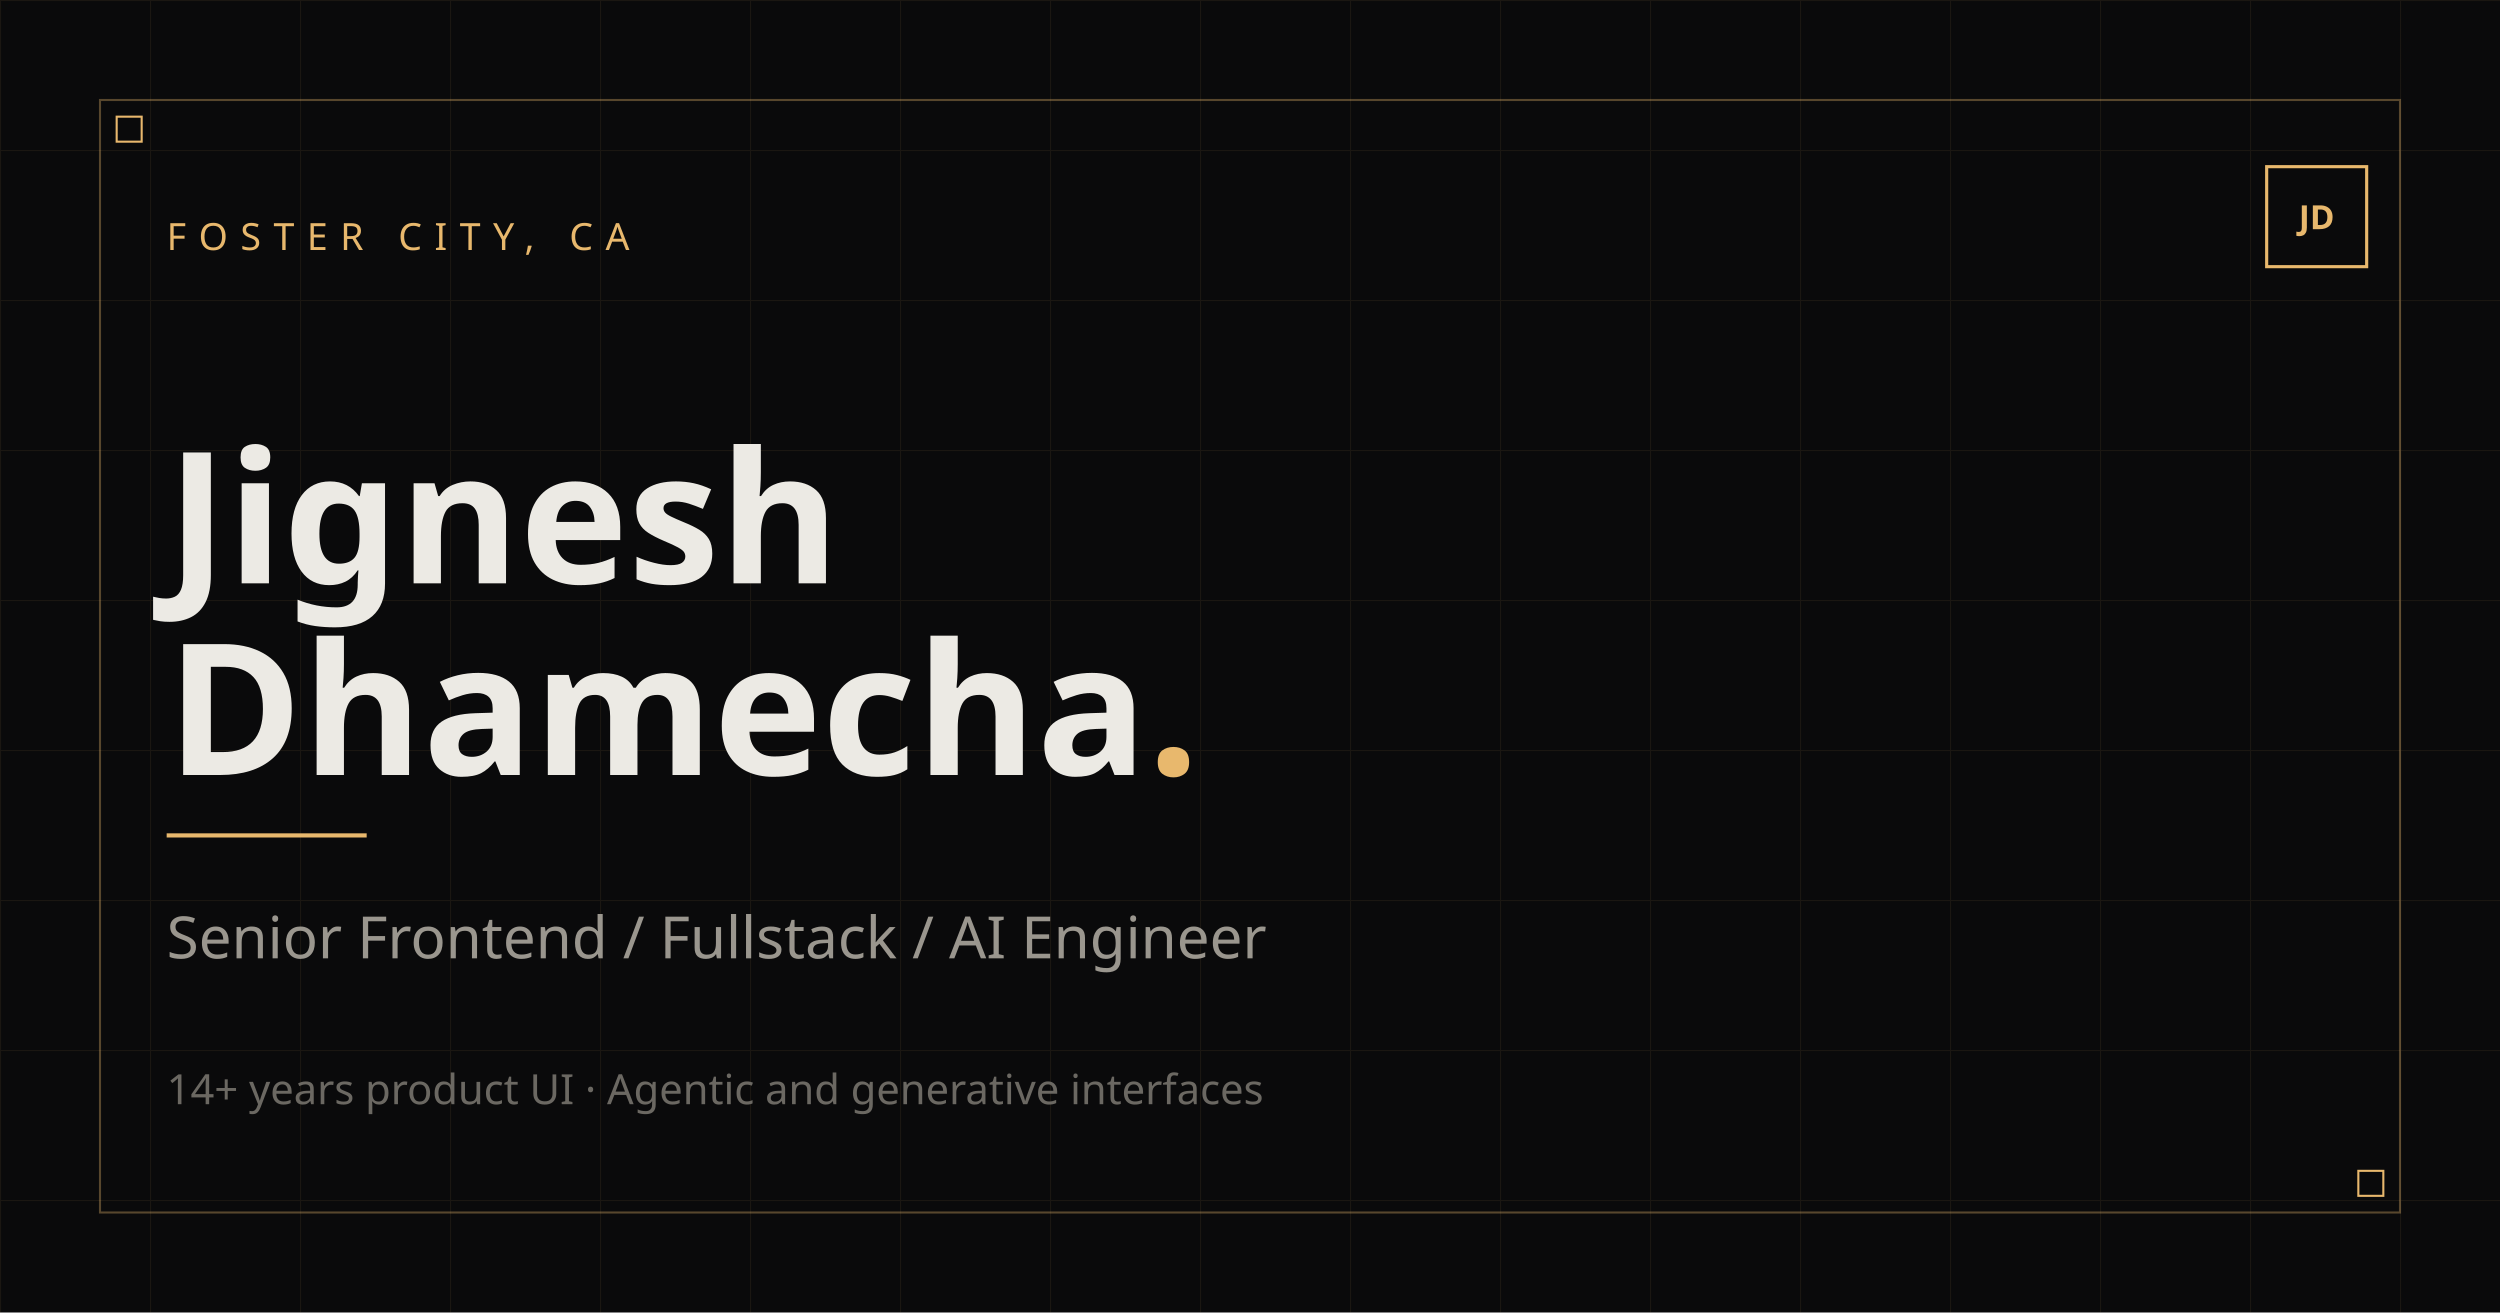
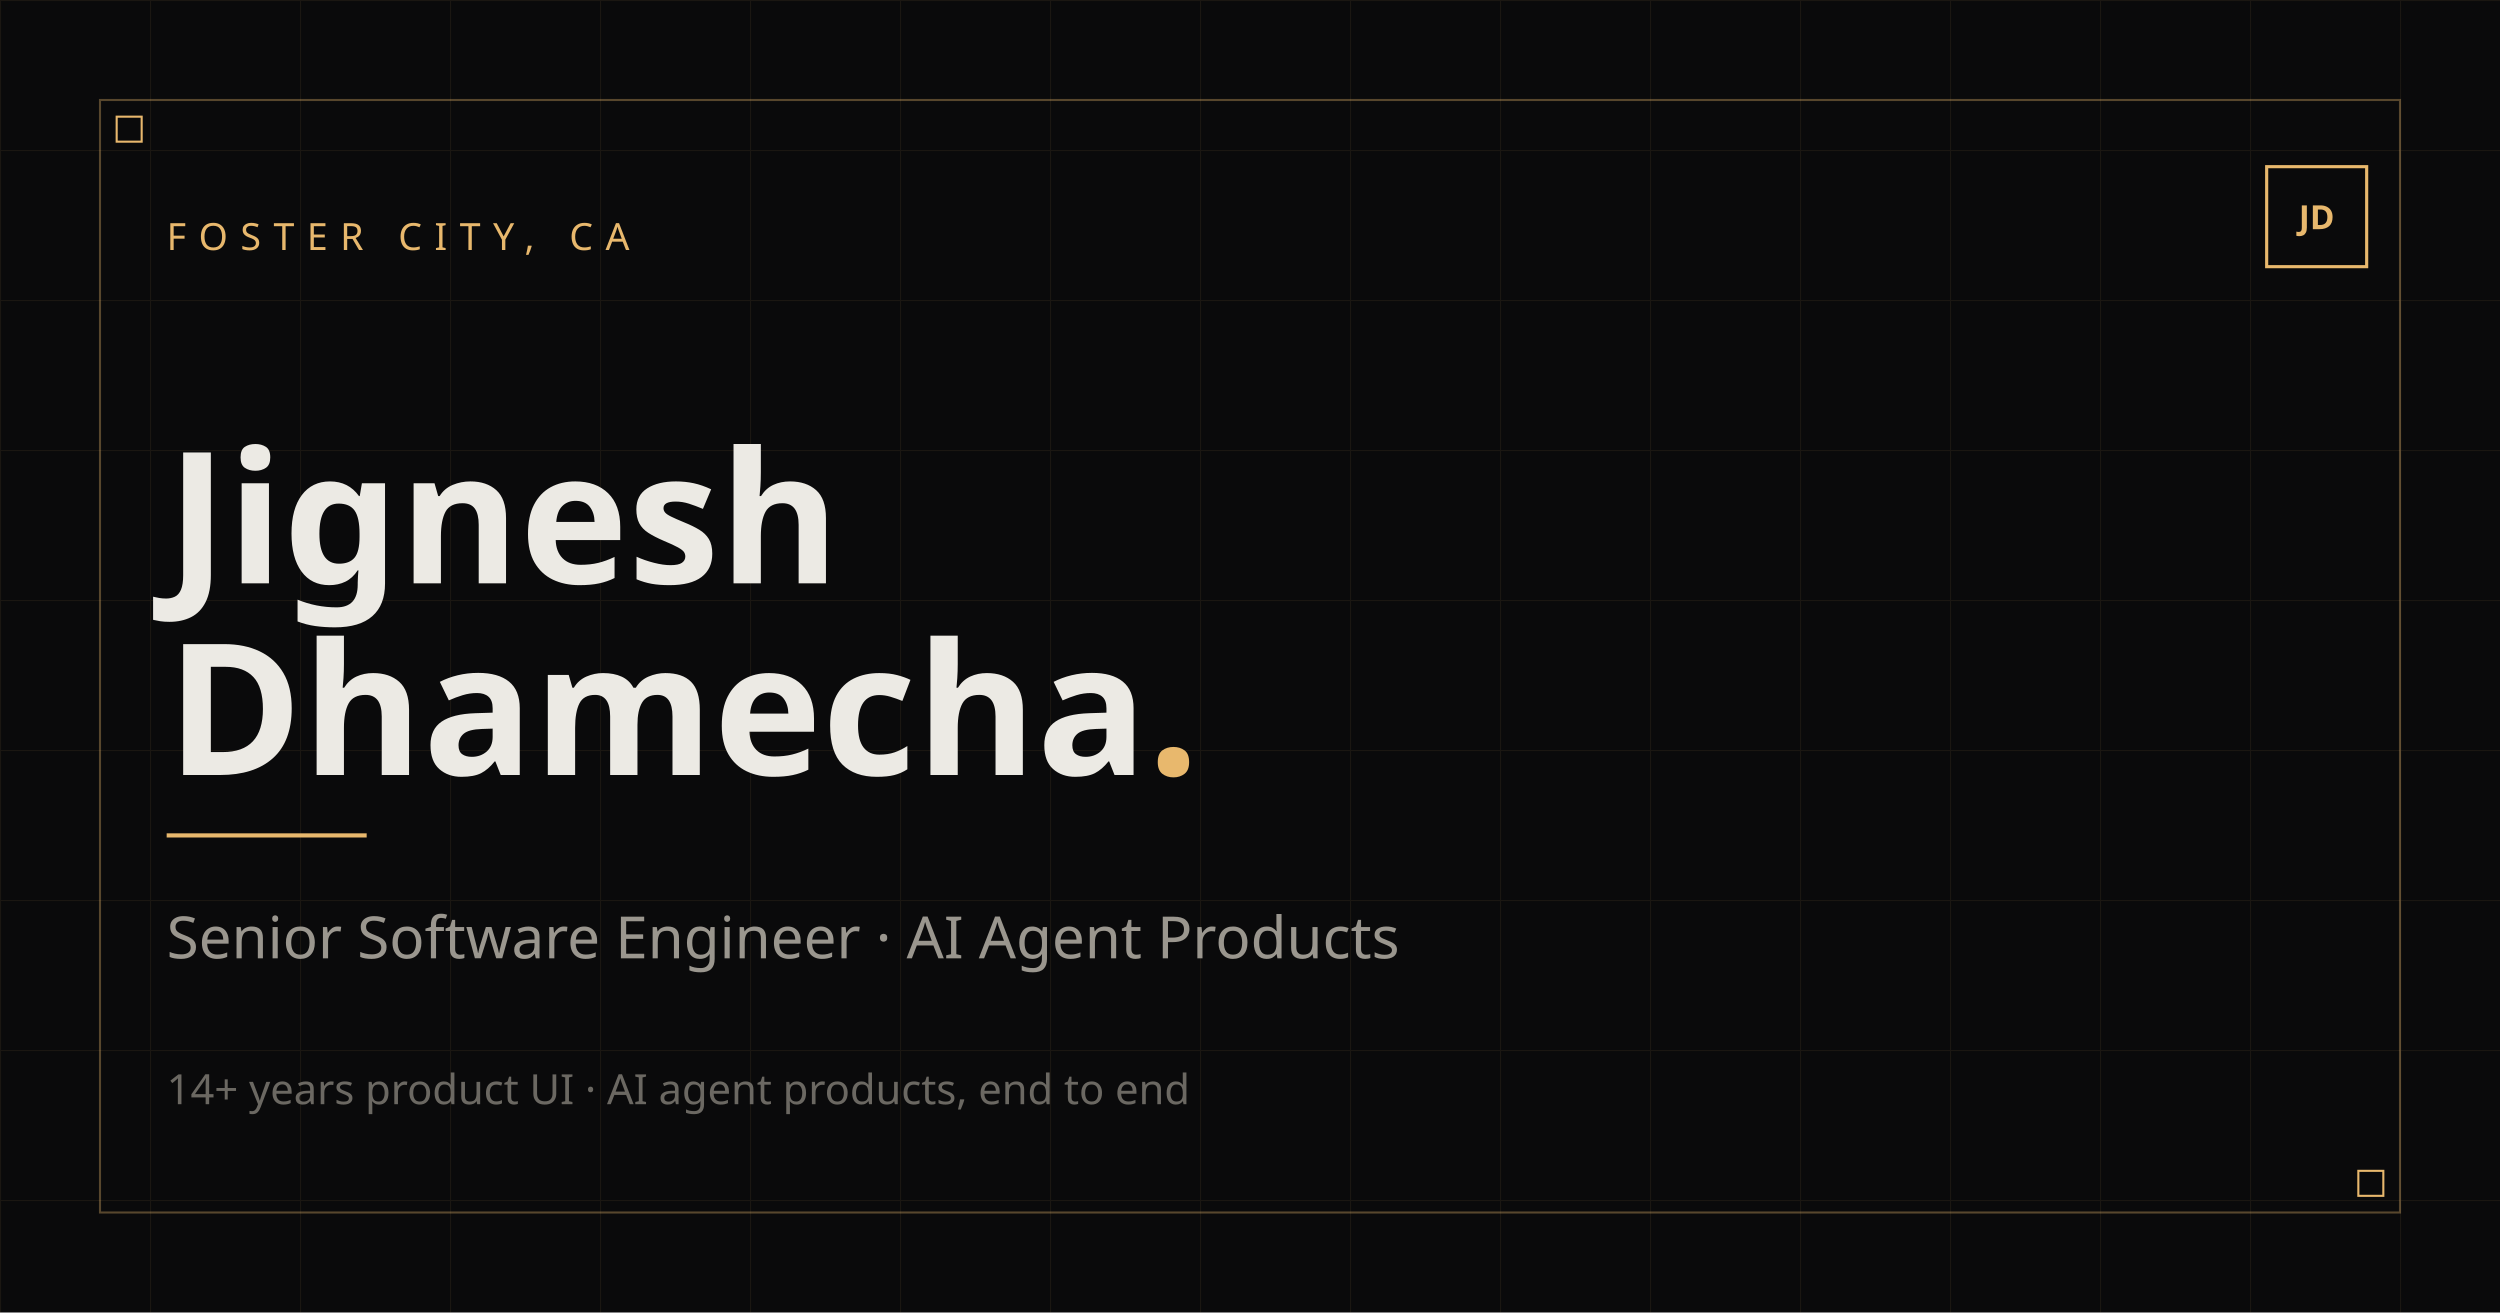
<svg xmlns="http://www.w3.org/2000/svg" width="1200" height="630" viewBox="0 0 1200 630" role="img" aria-label="Jignesh Dhamecha">
  <rect width="1200" height="630" fill="#0a0a0b" />
  <defs>
    <pattern id="grid" width="72" height="72" patternUnits="userSpaceOnUse">
      <path d="M72 0H0V72" fill="none" stroke="#e8b86d" stroke-opacity="0.08" stroke-width="1" />
    </pattern>
  </defs>
  <rect width="1200" height="630" fill="url(#grid)" />
  <rect x="48" y="48" width="1104" height="534" fill="none" stroke="#e8b86d" stroke-opacity="0.35" stroke-width="1" />
  <rect x="56" y="56" width="12" height="12" fill="none" stroke="#e8b86d" stroke-width="1" />
  <rect x="1132" y="562" width="12" height="12" fill="none" stroke="#e8b86d" stroke-width="1" />
  <text x="80" y="120" fill="#e8b86d" font-family="ui-sans-serif, system-ui, sans-serif" font-size="18" letter-spacing="6">FOSTER CITY, CA</text>
  <text x="80" y="280" fill="#eceae4" font-family="ui-sans-serif, system-ui, sans-serif" font-size="88" font-weight="800">Jignesh</text>
  <text x="80" y="372" fill="#eceae4" font-family="ui-sans-serif, system-ui, sans-serif" font-size="88" font-weight="800">Dhamecha<tspan fill="#e8b86d">.</tspan>
  </text>
  <rect x="80" y="400" width="96" height="2" fill="#e8b86d" />
-   <text x="80" y="460" fill="#9a968e" font-family="ui-sans-serif, system-ui, sans-serif" font-size="28">Senior Frontend / Fullstack / AI Engineer</text>
-   <text x="80" y="530" fill="#6b6862" font-family="ui-sans-serif, system-ui, sans-serif" font-size="20">14+ years product UI  ·  Agentic and generative interfaces</text>
+   <text x="80" y="460" fill="#9a968e" font-family="ui-sans-serif, system-ui, sans-serif" font-size="28">Senior Software Engineer · AI Agent Products</text>
+   <text x="80" y="530" fill="#6b6862" font-family="ui-sans-serif, system-ui, sans-serif" font-size="20">14+ years product UI  ·  AI agent products, end to end</text>
  <rect x="1088" y="80" width="48" height="48" fill="none" stroke="#e8b86d" stroke-width="1.5" />
  <text x="1112" y="110" text-anchor="middle" fill="#e8b86d" font-family="ui-sans-serif, system-ui, sans-serif" font-size="16" font-weight="700">JD</text>
</svg>
